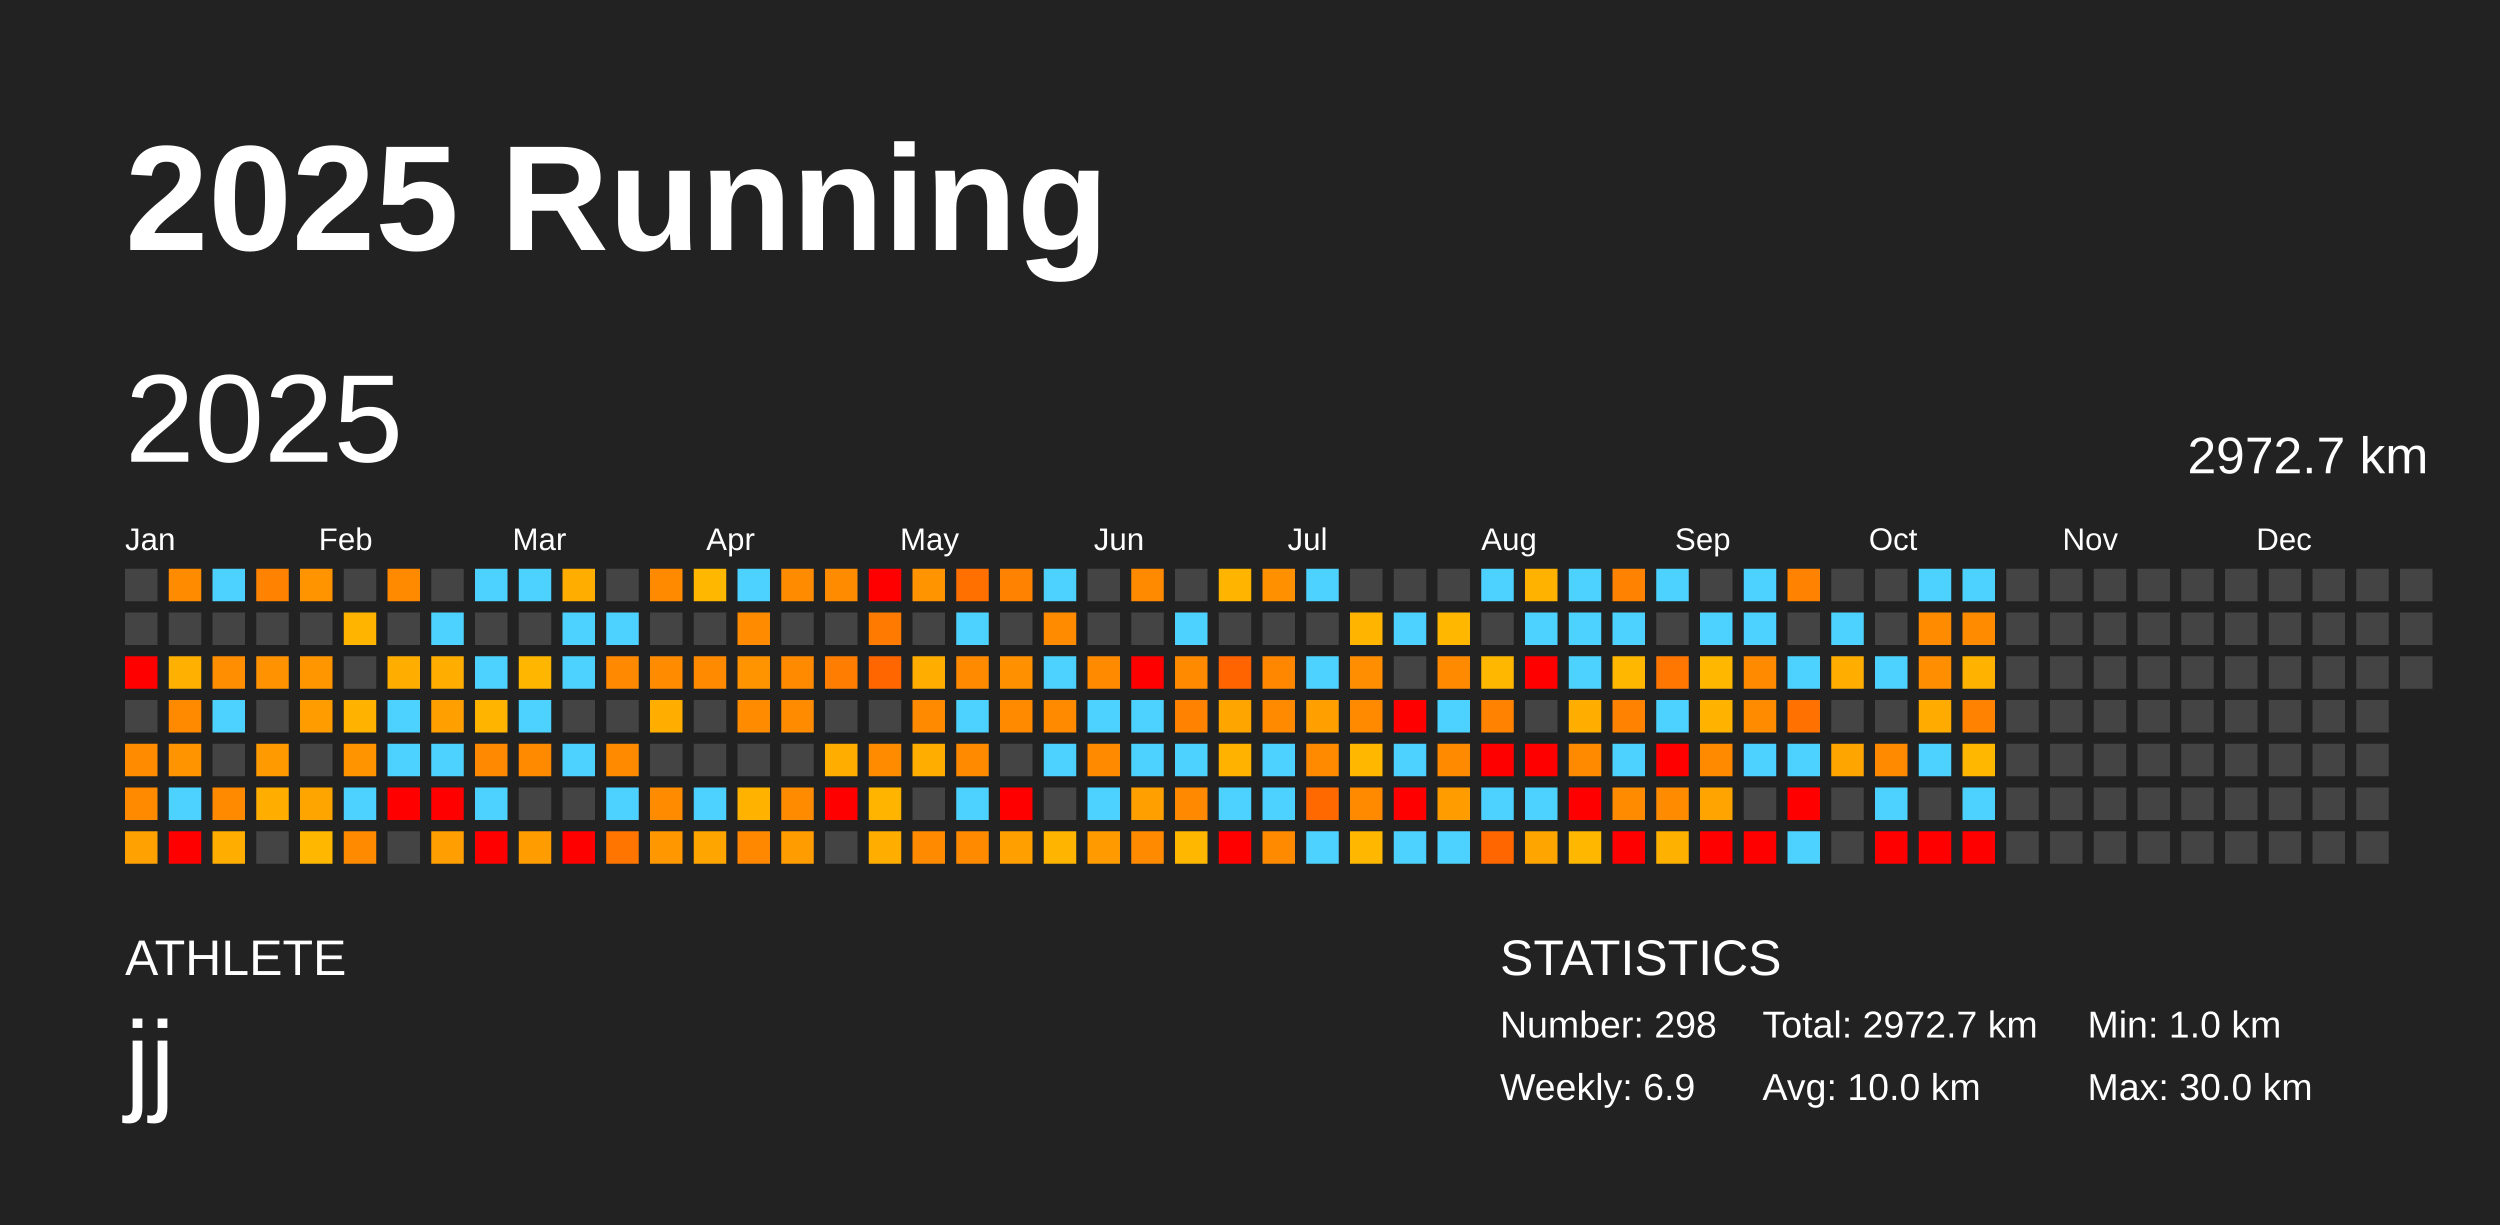
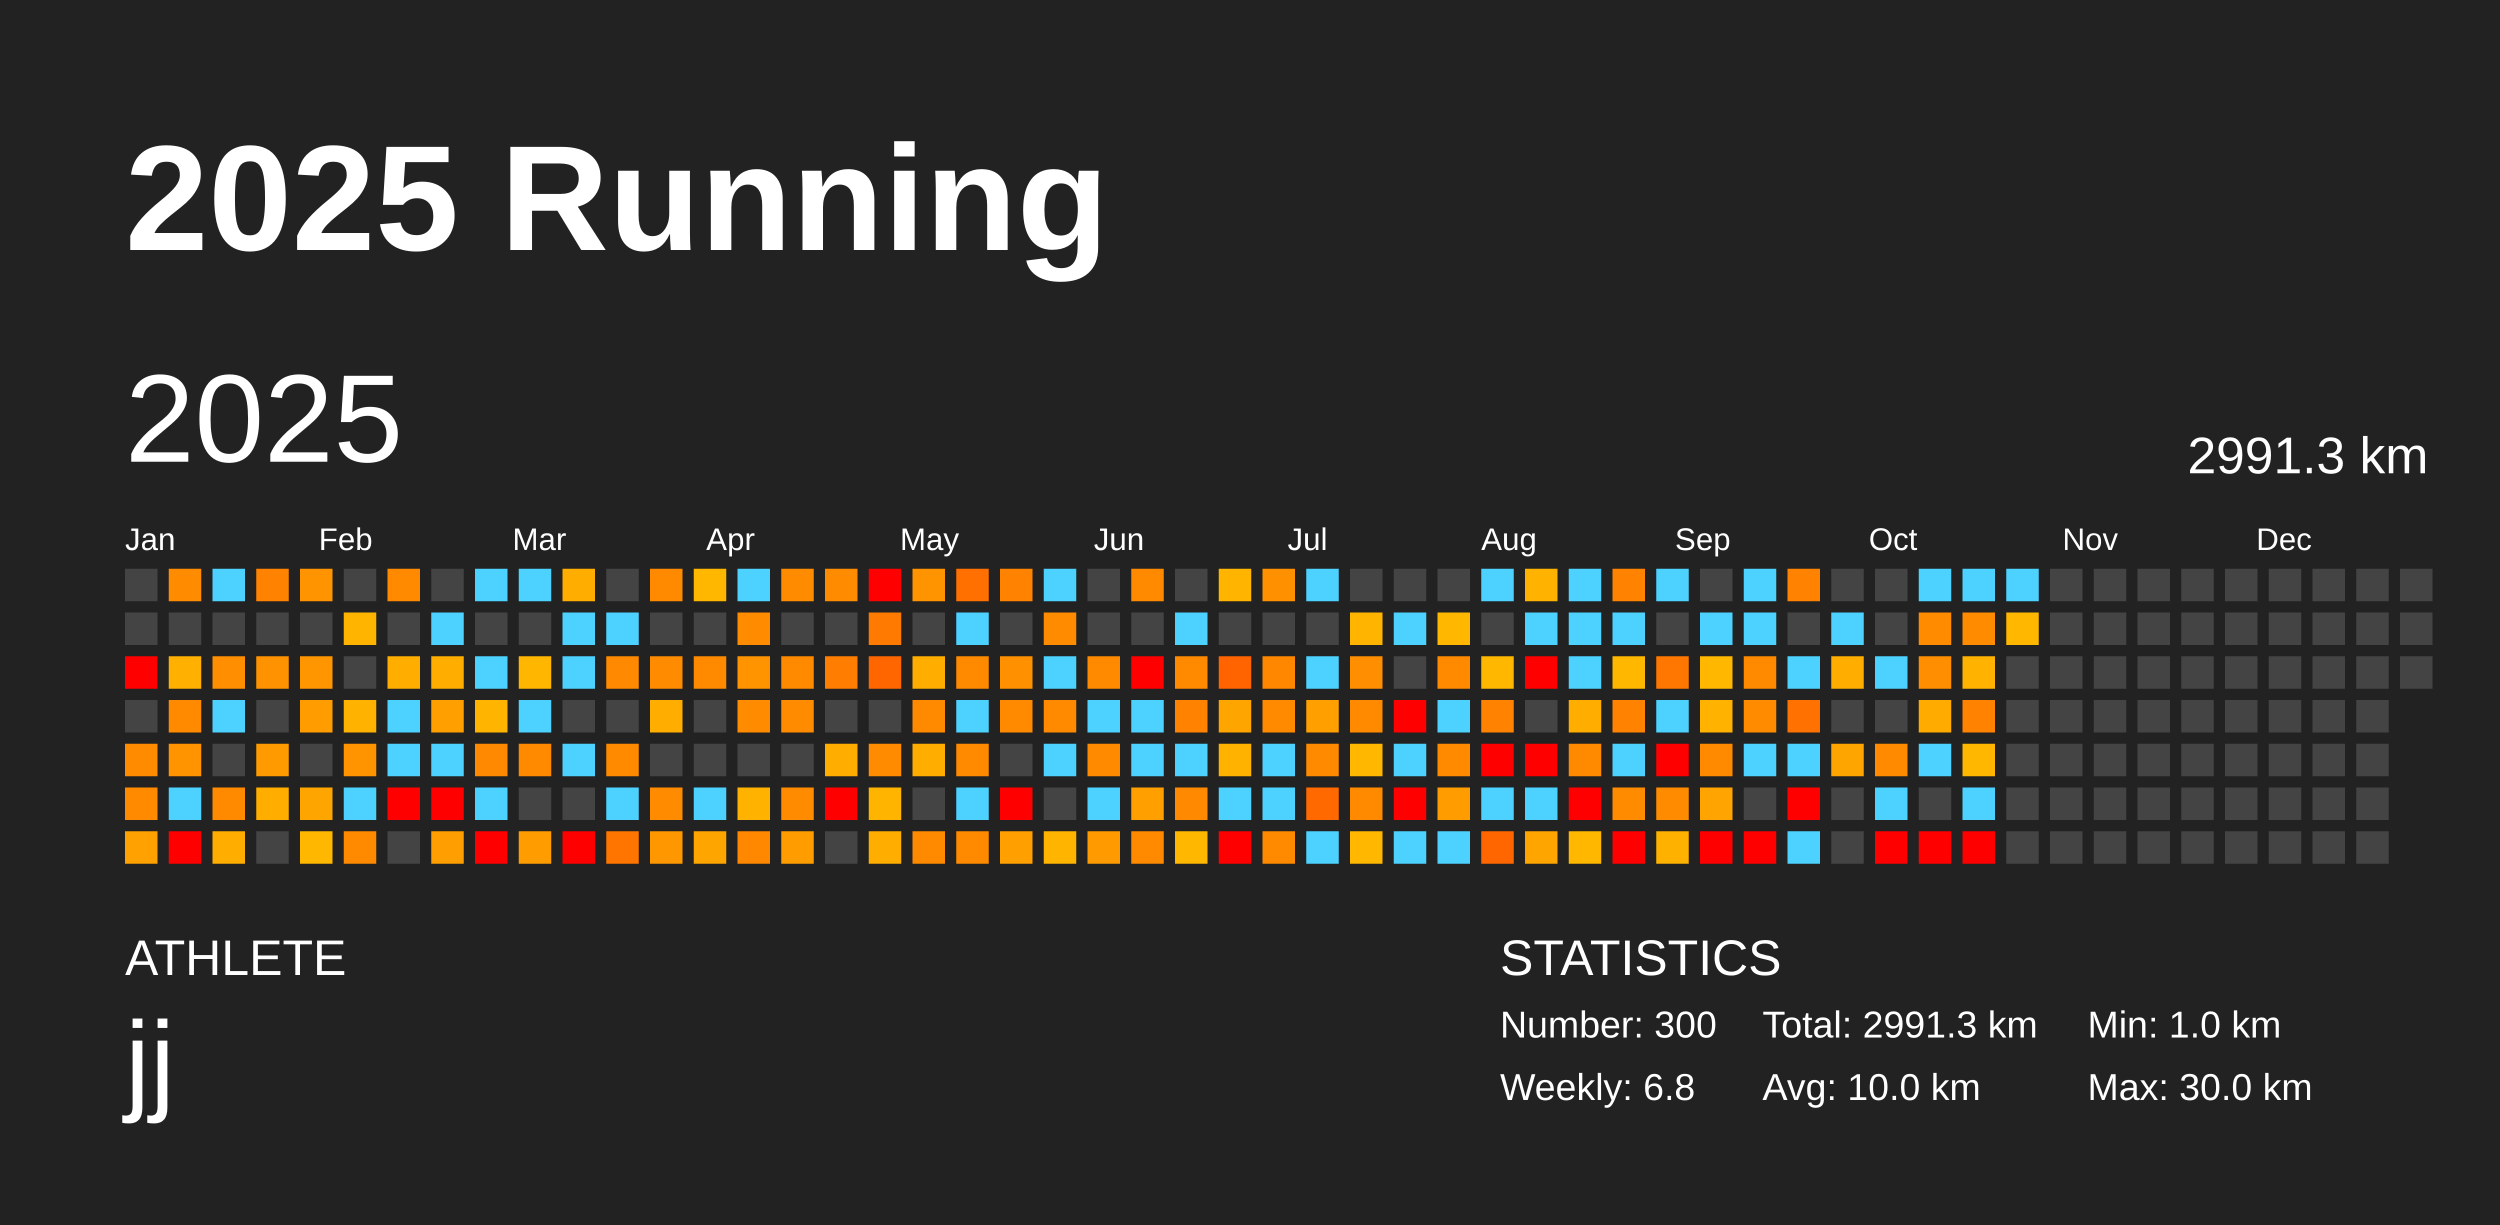
<svg xmlns="http://www.w3.org/2000/svg" baseProfile="full" height="98mm" version="1.1" viewBox="0,0,200,98" width="200mm">
  <defs />
  <rect fill="#222222" height="98" width="200" x="0" y="0" />
  <text fill="#FFFFFF" style="font-size:12px; font-family:Arial; font-weight:bold;" x="10" y="20">2025 Running</text>
  <text fill="#FFFFFF" style="font-size:4px; font-family:Arial" x="10" y="78">ATHLETE</text>
  <text fill="#FFFFFF" style="font-size:9px; font-family:Arial" x="10" y="88">jj</text>
  <text fill="#FFFFFF" style="font-size:4px; font-family:Arial" x="120" y="78">STATISTICS</text>
-   <text fill="#FFFFFF" style="font-size:3px; font-family:Arial" x="120" y="83">Number: 298</text>
-   <text fill="#FFFFFF" style="font-size:3px; font-family:Arial" x="120" y="88">Weekly: 6.9</text>
-   <text fill="#FFFFFF" style="font-size:3px; font-family:Arial" x="141" y="83">Total: 2972.7 km</text>
+   <text fill="#FFFFFF" style="font-size:3px; font-family:Arial" x="120" y="83">Number: 300</text>
+   <text fill="#FFFFFF" style="font-size:3px; font-family:Arial" x="120" y="88">Weekly: 6.8</text>
+   <text fill="#FFFFFF" style="font-size:3px; font-family:Arial" x="141" y="83">Total: 2991.3 km</text>
  <text fill="#FFFFFF" style="font-size:3px; font-family:Arial" x="141" y="88">Avg: 10.0 km</text>
  <text fill="#FFFFFF" style="font-size:3px; font-family:Arial" x="167" y="83">Min: 1.0 km</text>
  <text fill="#FFFFFF" style="font-size:3px; font-family:Arial" x="167" y="88">Max: 30.0 km</text>
  <text dominant-baseline="hanging" fill="#FFFFFF" style="font-size:10.0px; font-family:Arial;" x="10" y="30">2025</text>
-   <text dominant-baseline="hanging" fill="#FFFFFF" style="font-size:4.125px; font-family:Arial;" x="175" y="35">2972.7 km</text>
+   <text dominant-baseline="hanging" fill="#FFFFFF" style="font-size:4.125px; font-family:Arial;" x="175" y="35">2991.3 km</text>
  <text fill="#FFFFFF" style="font-size:2.5px; font-family:Arial" x="10.0" y="44">Jan</text>
  <text fill="#FFFFFF" style="font-size:2.5px; font-family:Arial" x="25.5" y="44">Feb</text>
  <text fill="#FFFFFF" style="font-size:2.5px; font-family:Arial" x="41.0" y="44">Mar</text>
  <text fill="#FFFFFF" style="font-size:2.5px; font-family:Arial" x="56.5" y="44">Apr</text>
  <text fill="#FFFFFF" style="font-size:2.5px; font-family:Arial" x="72.0" y="44">May</text>
  <text fill="#FFFFFF" style="font-size:2.5px; font-family:Arial" x="87.5" y="44">Jun</text>
  <text fill="#FFFFFF" style="font-size:2.5px; font-family:Arial" x="103.0" y="44">Jul</text>
  <text fill="#FFFFFF" style="font-size:2.5px; font-family:Arial" x="118.5" y="44">Aug</text>
  <text fill="#FFFFFF" style="font-size:2.5px; font-family:Arial" x="134.0" y="44">Sep</text>
  <text fill="#FFFFFF" style="font-size:2.5px; font-family:Arial" x="149.5" y="44">Oct</text>
  <text fill="#FFFFFF" style="font-size:2.5px; font-family:Arial" x="165.0" y="44">Nov</text>
  <text fill="#FFFFFF" style="font-size:2.5px; font-family:Arial" x="180.5" y="44">Dec</text>
  <rect fill="#444444" height="2.6" width="2.6" x="10.0" y="45.5" />
  <rect fill="#444444" height="2.6" width="2.6" x="10.0" y="49.0" />
  <rect fill="red" height="2.6" width="2.6" x="10.0" y="52.5" />
  <rect fill="#444444" height="2.6" width="2.6" x="10.0" y="56.0" />
  <rect fill="#ff8b00" height="2.6" width="2.6" x="10.0" y="59.5" />
  <rect fill="#ff8a00" height="2.6" width="2.6" x="10.0" y="63.0" />
  <rect fill="#ffa100" height="2.6" width="2.6" x="10.0" y="66.5" />
  <rect fill="#ff8b00" height="2.6" width="2.6" x="13.5" y="45.5" />
  <rect fill="#444444" height="2.6" width="2.6" x="13.5" y="49.0" />
  <rect fill="#ffb000" height="2.6" width="2.6" x="13.5" y="52.5" />
  <rect fill="#ff8a00" height="2.6" width="2.6" x="13.5" y="56.0" />
  <rect fill="#ff9300" height="2.6" width="2.6" x="13.5" y="59.5" />
  <rect fill="#4dd2ff" height="2.6" width="2.6" x="13.5" y="63.0" />
  <rect fill="red" height="2.6" width="2.6" x="13.5" y="66.5" />
  <rect fill="#4dd2ff" height="2.6" width="2.6" x="17.0" y="45.5" />
  <rect fill="#444444" height="2.6" width="2.6" x="17.0" y="49.0" />
  <rect fill="#ff8e00" height="2.6" width="2.6" x="17.0" y="52.5" />
  <rect fill="#4dd2ff" height="2.6" width="2.6" x="17.0" y="56.0" />
  <rect fill="#444444" height="2.6" width="2.6" x="17.0" y="59.5" />
  <rect fill="#ff8a00" height="2.6" width="2.6" x="17.0" y="63.0" />
  <rect fill="#ffae00" height="2.6" width="2.6" x="17.0" y="66.5" />
  <rect fill="#ff8300" height="2.6" width="2.6" x="20.5" y="45.5" />
  <rect fill="#444444" height="2.6" width="2.6" x="20.5" y="49.0" />
  <rect fill="#ff9200" height="2.6" width="2.6" x="20.5" y="52.5" />
  <rect fill="#444444" height="2.6" width="2.6" x="20.5" y="56.0" />
  <rect fill="#ff9a00" height="2.6" width="2.6" x="20.5" y="59.5" />
  <rect fill="#ffae00" height="2.6" width="2.6" x="20.5" y="63.0" />
  <rect fill="#444444" height="2.6" width="2.6" x="20.5" y="66.5" />
  <rect fill="#ff9300" height="2.6" width="2.6" x="24.0" y="45.5" />
  <rect fill="#444444" height="2.6" width="2.6" x="24.0" y="49.0" />
  <rect fill="#ff9600" height="2.6" width="2.6" x="24.0" y="52.5" />
  <rect fill="#ff9d00" height="2.6" width="2.6" x="24.0" y="56.0" />
  <rect fill="#444444" height="2.6" width="2.6" x="24.0" y="59.5" />
  <rect fill="#ffa500" height="2.6" width="2.6" x="24.0" y="63.0" />
  <rect fill="#ffb700" height="2.6" width="2.6" x="24.0" y="66.5" />
  <rect fill="#444444" height="2.6" width="2.6" x="27.5" y="45.5" />
  <rect fill="#ffb500" height="2.6" width="2.6" x="27.5" y="49.0" />
  <rect fill="#444444" height="2.6" width="2.6" x="27.5" y="52.5" />
  <rect fill="#ffb300" height="2.6" width="2.6" x="27.5" y="56.0" />
  <rect fill="#ff9400" height="2.6" width="2.6" x="27.5" y="59.5" />
  <rect fill="#4dd2ff" height="2.6" width="2.6" x="27.5" y="63.0" />
  <rect fill="#ff8a00" height="2.6" width="2.6" x="27.5" y="66.5" />
  <rect fill="#ff8a00" height="2.6" width="2.6" x="31.0" y="45.5" />
  <rect fill="#444444" height="2.6" width="2.6" x="31.0" y="49.0" />
  <rect fill="#ffae00" height="2.6" width="2.6" x="31.0" y="52.5" />
  <rect fill="#4dd2ff" height="2.6" width="2.6" x="31.0" y="56.0" />
  <rect fill="#4dd2ff" height="2.6" width="2.6" x="31.0" y="59.5" />
  <rect fill="red" height="2.6" width="2.6" x="31.0" y="63.0" />
  <rect fill="#444444" height="2.6" width="2.6" x="31.0" y="66.5" />
  <rect fill="#444444" height="2.6" width="2.6" x="34.5" y="45.5" />
  <rect fill="#4dd2ff" height="2.6" width="2.6" x="34.5" y="49.0" />
  <rect fill="#ffae00" height="2.6" width="2.6" x="34.5" y="52.5" />
  <rect fill="#ff9f00" height="2.6" width="2.6" x="34.5" y="56.0" />
  <rect fill="#4dd2ff" height="2.6" width="2.6" x="34.5" y="59.5" />
  <rect fill="red" height="2.6" width="2.6" x="34.5" y="63.0" />
  <rect fill="#ff9e00" height="2.6" width="2.6" x="34.5" y="66.5" />
  <rect fill="#4dd2ff" height="2.6" width="2.6" x="38.0" y="45.5" />
  <rect fill="#444444" height="2.6" width="2.6" x="38.0" y="49.0" />
  <rect fill="#4dd2ff" height="2.6" width="2.6" x="38.0" y="52.5" />
  <rect fill="#ffb500" height="2.6" width="2.6" x="38.0" y="56.0" />
  <rect fill="#ff8900" height="2.6" width="2.6" x="38.0" y="59.5" />
  <rect fill="#4dd2ff" height="2.6" width="2.6" x="38.0" y="63.0" />
  <rect fill="red" height="2.6" width="2.6" x="38.0" y="66.5" />
  <rect fill="#4dd2ff" height="2.6" width="2.6" x="41.5" y="45.5" />
  <rect fill="#444444" height="2.6" width="2.6" x="41.5" y="49.0" />
  <rect fill="#ffb600" height="2.6" width="2.6" x="41.5" y="52.5" />
  <rect fill="#4dd2ff" height="2.6" width="2.6" x="41.5" y="56.0" />
  <rect fill="#ff8a00" height="2.6" width="2.6" x="41.5" y="59.5" />
  <rect fill="#444444" height="2.6" width="2.6" x="41.5" y="63.0" />
  <rect fill="#ff9d00" height="2.6" width="2.6" x="41.5" y="66.5" />
  <rect fill="#ffae00" height="2.6" width="2.6" x="45.0" y="45.5" />
  <rect fill="#4dd2ff" height="2.6" width="2.6" x="45.0" y="49.0" />
  <rect fill="#4dd2ff" height="2.6" width="2.6" x="45.0" y="52.5" />
  <rect fill="#444444" height="2.6" width="2.6" x="45.0" y="56.0" />
  <rect fill="#4dd2ff" height="2.6" width="2.6" x="45.0" y="59.5" />
  <rect fill="#444444" height="2.6" width="2.6" x="45.0" y="63.0" />
  <rect fill="red" height="2.6" width="2.6" x="45.0" y="66.5" />
  <rect fill="#444444" height="2.6" width="2.6" x="48.5" y="45.5" />
  <rect fill="#4dd2ff" height="2.6" width="2.6" x="48.5" y="49.0" />
  <rect fill="#ff8900" height="2.6" width="2.6" x="48.5" y="52.5" />
  <rect fill="#444444" height="2.6" width="2.6" x="48.5" y="56.0" />
  <rect fill="#ff8a00" height="2.6" width="2.6" x="48.5" y="59.5" />
  <rect fill="#4dd2ff" height="2.6" width="2.6" x="48.5" y="63.0" />
  <rect fill="#ff7500" height="2.6" width="2.6" x="48.5" y="66.5" />
  <rect fill="#ff8a00" height="2.6" width="2.6" x="52.0" y="45.5" />
  <rect fill="#444444" height="2.6" width="2.6" x="52.0" y="49.0" />
  <rect fill="#ff8b00" height="2.6" width="2.6" x="52.0" y="52.5" />
  <rect fill="#ffae00" height="2.6" width="2.6" x="52.0" y="56.0" />
  <rect fill="#444444" height="2.6" width="2.6" x="52.0" y="59.5" />
  <rect fill="#ff8b00" height="2.6" width="2.6" x="52.0" y="63.0" />
  <rect fill="#ff9800" height="2.6" width="2.6" x="52.0" y="66.5" />
  <rect fill="#ffb700" height="2.6" width="2.6" x="55.5" y="45.5" />
  <rect fill="#444444" height="2.6" width="2.6" x="55.5" y="49.0" />
  <rect fill="#ff8a00" height="2.6" width="2.6" x="55.5" y="52.5" />
  <rect fill="#444444" height="2.6" width="2.6" x="55.5" y="56.0" />
  <rect fill="#444444" height="2.6" width="2.6" x="55.5" y="59.5" />
  <rect fill="#4dd2ff" height="2.6" width="2.6" x="55.5" y="63.0" />
  <rect fill="#ffa500" height="2.6" width="2.6" x="55.5" y="66.5" />
  <rect fill="#4dd2ff" height="2.6" width="2.6" x="59.0" y="45.5" />
  <rect fill="#ff8b00" height="2.6" width="2.6" x="59.0" y="49.0" />
  <rect fill="#ff9400" height="2.6" width="2.6" x="59.0" y="52.5" />
  <rect fill="#ff8b00" height="2.6" width="2.6" x="59.0" y="56.0" />
  <rect fill="#444444" height="2.6" width="2.6" x="59.0" y="59.5" />
  <rect fill="#ffb300" height="2.6" width="2.6" x="59.0" y="63.0" />
  <rect fill="#ff8800" height="2.6" width="2.6" x="59.0" y="66.5" />
  <rect fill="#ff8b00" height="2.6" width="2.6" x="62.5" y="45.5" />
  <rect fill="#444444" height="2.6" width="2.6" x="62.5" y="49.0" />
  <rect fill="#ff8a00" height="2.6" width="2.6" x="62.5" y="52.5" />
  <rect fill="#ff8b00" height="2.6" width="2.6" x="62.5" y="56.0" />
  <rect fill="#444444" height="2.6" width="2.6" x="62.5" y="59.5" />
  <rect fill="#ff8b00" height="2.6" width="2.6" x="62.5" y="63.0" />
  <rect fill="#ff9d00" height="2.6" width="2.6" x="62.5" y="66.5" />
  <rect fill="#ff8b00" height="2.6" width="2.6" x="66.0" y="45.5" />
  <rect fill="#444444" height="2.6" width="2.6" x="66.0" y="49.0" />
  <rect fill="#ff7d00" height="2.6" width="2.6" x="66.0" y="52.5" />
  <rect fill="#444444" height="2.6" width="2.6" x="66.0" y="56.0" />
  <rect fill="#ffae00" height="2.6" width="2.6" x="66.0" y="59.5" />
  <rect fill="red" height="2.6" width="2.6" x="66.0" y="63.0" />
  <rect fill="#444444" height="2.6" width="2.6" x="66.0" y="66.5" />
  <rect fill="red" height="2.6" width="2.6" x="69.5" y="45.5" />
  <rect fill="#ff7a00" height="2.6" width="2.6" x="69.5" y="49.0" />
  <rect fill="#ff6600" height="2.6" width="2.6" x="69.5" y="52.5" />
  <rect fill="#444444" height="2.6" width="2.6" x="69.5" y="56.0" />
  <rect fill="#ff8b00" height="2.6" width="2.6" x="69.5" y="59.5" />
  <rect fill="#ffb500" height="2.6" width="2.6" x="69.5" y="63.0" />
  <rect fill="#ffae00" height="2.6" width="2.6" x="69.5" y="66.5" />
  <rect fill="#ff9300" height="2.6" width="2.6" x="73.0" y="45.5" />
  <rect fill="#444444" height="2.6" width="2.6" x="73.0" y="49.0" />
  <rect fill="#ffae00" height="2.6" width="2.6" x="73.0" y="52.5" />
  <rect fill="#ff8a00" height="2.6" width="2.6" x="73.0" y="56.0" />
  <rect fill="#ffae00" height="2.6" width="2.6" x="73.0" y="59.5" />
  <rect fill="#444444" height="2.6" width="2.6" x="73.0" y="63.0" />
  <rect fill="#ff8a00" height="2.6" width="2.6" x="73.0" y="66.5" />
  <rect fill="#ff7000" height="2.6" width="2.6" x="76.5" y="45.5" />
  <rect fill="#4dd2ff" height="2.6" width="2.6" x="76.5" y="49.0" />
  <rect fill="#ff8a00" height="2.6" width="2.6" x="76.5" y="52.5" />
  <rect fill="#4dd2ff" height="2.6" width="2.6" x="76.5" y="56.0" />
  <rect fill="#ff8a00" height="2.6" width="2.6" x="76.5" y="59.5" />
  <rect fill="#4dd2ff" height="2.6" width="2.6" x="76.5" y="63.0" />
  <rect fill="#ff8a00" height="2.6" width="2.6" x="76.5" y="66.5" />
  <rect fill="#ff8300" height="2.6" width="2.6" x="80.0" y="45.5" />
  <rect fill="#444444" height="2.6" width="2.6" x="80.0" y="49.0" />
  <rect fill="#ff9100" height="2.6" width="2.6" x="80.0" y="52.5" />
  <rect fill="#ff8a00" height="2.6" width="2.6" x="80.0" y="56.0" />
  <rect fill="#444444" height="2.6" width="2.6" x="80.0" y="59.5" />
  <rect fill="red" height="2.6" width="2.6" x="80.0" y="63.0" />
  <rect fill="#ffa000" height="2.6" width="2.6" x="80.0" y="66.5" />
  <rect fill="#4dd2ff" height="2.6" width="2.6" x="83.5" y="45.5" />
  <rect fill="#ff8b00" height="2.6" width="2.6" x="83.5" y="49.0" />
  <rect fill="#4dd2ff" height="2.6" width="2.6" x="83.5" y="52.5" />
  <rect fill="#ff8a00" height="2.6" width="2.6" x="83.5" y="56.0" />
  <rect fill="#4dd2ff" height="2.6" width="2.6" x="83.5" y="59.5" />
  <rect fill="#444444" height="2.6" width="2.6" x="83.5" y="63.0" />
  <rect fill="#ffb400" height="2.6" width="2.6" x="83.5" y="66.5" />
  <rect fill="#444444" height="2.6" width="2.6" x="87.0" y="45.5" />
  <rect fill="#444444" height="2.6" width="2.6" x="87.0" y="49.0" />
  <rect fill="#ff8a00" height="2.6" width="2.6" x="87.0" y="52.5" />
  <rect fill="#4dd2ff" height="2.6" width="2.6" x="87.0" y="56.0" />
  <rect fill="#ff8a00" height="2.6" width="2.6" x="87.0" y="59.5" />
  <rect fill="#4dd2ff" height="2.6" width="2.6" x="87.0" y="63.0" />
  <rect fill="#ff9b00" height="2.6" width="2.6" x="87.0" y="66.5" />
  <rect fill="#ff8a00" height="2.6" width="2.6" x="90.5" y="45.5" />
  <rect fill="#444444" height="2.6" width="2.6" x="90.5" y="49.0" />
  <rect fill="red" height="2.6" width="2.6" x="90.5" y="52.5" />
  <rect fill="#4dd2ff" height="2.6" width="2.6" x="90.5" y="56.0" />
  <rect fill="#4dd2ff" height="2.6" width="2.6" x="90.5" y="59.5" />
  <rect fill="#ffa000" height="2.6" width="2.6" x="90.5" y="63.0" />
  <rect fill="#ff8a00" height="2.6" width="2.6" x="90.5" y="66.5" />
  <rect fill="#444444" height="2.6" width="2.6" x="94.0" y="45.5" />
  <rect fill="#4dd2ff" height="2.6" width="2.6" x="94.0" y="49.0" />
  <rect fill="#ff8a00" height="2.6" width="2.6" x="94.0" y="52.5" />
  <rect fill="#ff8300" height="2.6" width="2.6" x="94.0" y="56.0" />
  <rect fill="#4dd2ff" height="2.6" width="2.6" x="94.0" y="59.5" />
  <rect fill="#ff8900" height="2.6" width="2.6" x="94.0" y="63.0" />
  <rect fill="#ffb700" height="2.6" width="2.6" x="94.0" y="66.5" />
  <rect fill="#ffb500" height="2.6" width="2.6" x="97.5" y="45.5" />
  <rect fill="#444444" height="2.6" width="2.6" x="97.5" y="49.0" />
  <rect fill="#ff6400" height="2.6" width="2.6" x="97.5" y="52.5" />
  <rect fill="#ffa500" height="2.6" width="2.6" x="97.5" y="56.0" />
  <rect fill="#ffb300" height="2.6" width="2.6" x="97.5" y="59.5" />
  <rect fill="#4dd2ff" height="2.6" width="2.6" x="97.5" y="63.0" />
  <rect fill="red" height="2.6" width="2.6" x="97.5" y="66.5" />
  <rect fill="#ff9100" height="2.6" width="2.6" x="101.0" y="45.5" />
  <rect fill="#444444" height="2.6" width="2.6" x="101.0" y="49.0" />
  <rect fill="#ff8700" height="2.6" width="2.6" x="101.0" y="52.5" />
  <rect fill="#ff8a00" height="2.6" width="2.6" x="101.0" y="56.0" />
  <rect fill="#4dd2ff" height="2.6" width="2.6" x="101.0" y="59.5" />
  <rect fill="#4dd2ff" height="2.6" width="2.6" x="101.0" y="63.0" />
  <rect fill="#ff8a00" height="2.6" width="2.6" x="101.0" y="66.5" />
  <rect fill="#4dd2ff" height="2.6" width="2.6" x="104.5" y="45.5" />
  <rect fill="#444444" height="2.6" width="2.6" x="104.5" y="49.0" />
  <rect fill="#4dd2ff" height="2.6" width="2.6" x="104.5" y="52.5" />
  <rect fill="#ffa000" height="2.6" width="2.6" x="104.5" y="56.0" />
  <rect fill="#ff8a00" height="2.6" width="2.6" x="104.5" y="59.5" />
  <rect fill="#ff6900" height="2.6" width="2.6" x="104.5" y="63.0" />
  <rect fill="#4dd2ff" height="2.6" width="2.6" x="104.5" y="66.5" />
  <rect fill="#444444" height="2.6" width="2.6" x="108.0" y="45.5" />
  <rect fill="#ffb500" height="2.6" width="2.6" x="108.0" y="49.0" />
  <rect fill="#ff8e00" height="2.6" width="2.6" x="108.0" y="52.5" />
  <rect fill="#ff8a00" height="2.6" width="2.6" x="108.0" y="56.0" />
  <rect fill="#ffb700" height="2.6" width="2.6" x="108.0" y="59.5" />
  <rect fill="#ff8a00" height="2.6" width="2.6" x="108.0" y="63.0" />
  <rect fill="#ffb700" height="2.6" width="2.6" x="108.0" y="66.5" />
  <rect fill="#444444" height="2.6" width="2.6" x="111.5" y="45.5" />
  <rect fill="#4dd2ff" height="2.6" width="2.6" x="111.5" y="49.0" />
  <rect fill="#444444" height="2.6" width="2.6" x="111.5" y="52.5" />
  <rect fill="red" height="2.6" width="2.6" x="111.5" y="56.0" />
  <rect fill="#4dd2ff" height="2.6" width="2.6" x="111.5" y="59.5" />
  <rect fill="red" height="2.6" width="2.6" x="111.5" y="63.0" />
  <rect fill="#4dd2ff" height="2.6" width="2.6" x="111.5" y="66.5" />
  <rect fill="#444444" height="2.6" width="2.6" x="115.0" y="45.5" />
  <rect fill="#ffb700" height="2.6" width="2.6" x="115.0" y="49.0" />
  <rect fill="#ff8a00" height="2.6" width="2.6" x="115.0" y="52.5" />
  <rect fill="#4dd2ff" height="2.6" width="2.6" x="115.0" y="56.0" />
  <rect fill="#ff8a00" height="2.6" width="2.6" x="115.0" y="59.5" />
  <rect fill="#ff9d00" height="2.6" width="2.6" x="115.0" y="63.0" />
  <rect fill="#4dd2ff" height="2.6" width="2.6" x="115.0" y="66.5" />
  <rect fill="#4dd2ff" height="2.6" width="2.6" x="118.5" y="45.5" />
  <rect fill="#444444" height="2.6" width="2.6" x="118.5" y="49.0" />
  <rect fill="#ffb700" height="2.6" width="2.6" x="118.5" y="52.5" />
  <rect fill="#ff8300" height="2.6" width="2.6" x="118.5" y="56.0" />
  <rect fill="red" height="2.6" width="2.6" x="118.5" y="59.5" />
  <rect fill="#4dd2ff" height="2.6" width="2.6" x="118.5" y="63.0" />
  <rect fill="#ff6600" height="2.6" width="2.6" x="118.5" y="66.5" />
  <rect fill="#ffb200" height="2.6" width="2.6" x="122.0" y="45.5" />
  <rect fill="#4dd2ff" height="2.6" width="2.6" x="122.0" y="49.0" />
  <rect fill="red" height="2.6" width="2.6" x="122.0" y="52.5" />
  <rect fill="#444444" height="2.6" width="2.6" x="122.0" y="56.0" />
  <rect fill="red" height="2.6" width="2.6" x="122.0" y="59.5" />
  <rect fill="#4dd2ff" height="2.6" width="2.6" x="122.0" y="63.0" />
  <rect fill="#ffa500" height="2.6" width="2.6" x="122.0" y="66.5" />
  <rect fill="#4dd2ff" height="2.6" width="2.6" x="125.5" y="45.5" />
  <rect fill="#4dd2ff" height="2.6" width="2.6" x="125.5" y="49.0" />
  <rect fill="#4dd2ff" height="2.6" width="2.6" x="125.5" y="52.5" />
  <rect fill="#ffae00" height="2.6" width="2.6" x="125.5" y="56.0" />
  <rect fill="#ff8a00" height="2.6" width="2.6" x="125.5" y="59.5" />
  <rect fill="red" height="2.6" width="2.6" x="125.5" y="63.0" />
  <rect fill="#ffb700" height="2.6" width="2.6" x="125.5" y="66.5" />
  <rect fill="#ff8300" height="2.6" width="2.6" x="129.0" y="45.5" />
  <rect fill="#4dd2ff" height="2.6" width="2.6" x="129.0" y="49.0" />
  <rect fill="#ffb700" height="2.6" width="2.6" x="129.0" y="52.5" />
  <rect fill="#ff8300" height="2.6" width="2.6" x="129.0" y="56.0" />
  <rect fill="#4dd2ff" height="2.6" width="2.6" x="129.0" y="59.5" />
  <rect fill="#ff8b00" height="2.6" width="2.6" x="129.0" y="63.0" />
  <rect fill="red" height="2.6" width="2.6" x="129.0" y="66.5" />
  <rect fill="#4dd2ff" height="2.6" width="2.6" x="132.5" y="45.5" />
  <rect fill="#444444" height="2.6" width="2.6" x="132.5" y="49.0" />
  <rect fill="#ff7600" height="2.6" width="2.6" x="132.5" y="52.5" />
  <rect fill="#4dd2ff" height="2.6" width="2.6" x="132.5" y="56.0" />
  <rect fill="red" height="2.6" width="2.6" x="132.5" y="59.5" />
  <rect fill="#ff8b00" height="2.6" width="2.6" x="132.5" y="63.0" />
  <rect fill="#ffb100" height="2.6" width="2.6" x="132.5" y="66.5" />
  <rect fill="#444444" height="2.6" width="2.6" x="136.0" y="45.5" />
  <rect fill="#4dd2ff" height="2.6" width="2.6" x="136.0" y="49.0" />
  <rect fill="#ffb700" height="2.6" width="2.6" x="136.0" y="52.5" />
  <rect fill="#ffb300" height="2.6" width="2.6" x="136.0" y="56.0" />
  <rect fill="#ff8a00" height="2.6" width="2.6" x="136.0" y="59.5" />
  <rect fill="#ffa400" height="2.6" width="2.6" x="136.0" y="63.0" />
  <rect fill="red" height="2.6" width="2.6" x="136.0" y="66.5" />
  <rect fill="#4dd2ff" height="2.6" width="2.6" x="139.5" y="45.5" />
  <rect fill="#4dd2ff" height="2.6" width="2.6" x="139.5" y="49.0" />
  <rect fill="#ff8a00" height="2.6" width="2.6" x="139.5" y="52.5" />
  <rect fill="#ff8b00" height="2.6" width="2.6" x="139.5" y="56.0" />
  <rect fill="#4dd2ff" height="2.6" width="2.6" x="139.5" y="59.5" />
  <rect fill="#444444" height="2.6" width="2.6" x="139.5" y="63.0" />
  <rect fill="red" height="2.6" width="2.6" x="139.5" y="66.5" />
  <rect fill="#ff8200" height="2.6" width="2.6" x="143.0" y="45.5" />
  <rect fill="#444444" height="2.6" width="2.6" x="143.0" y="49.0" />
  <rect fill="#4dd2ff" height="2.6" width="2.6" x="143.0" y="52.5" />
  <rect fill="#ff7100" height="2.6" width="2.6" x="143.0" y="56.0" />
  <rect fill="#4dd2ff" height="2.6" width="2.6" x="143.0" y="59.5" />
  <rect fill="red" height="2.6" width="2.6" x="143.0" y="63.0" />
  <rect fill="#4dd2ff" height="2.6" width="2.6" x="143.0" y="66.5" />
  <rect fill="#444444" height="2.6" width="2.6" x="146.5" y="45.5" />
  <rect fill="#4dd2ff" height="2.6" width="2.6" x="146.5" y="49.0" />
  <rect fill="#ffae00" height="2.6" width="2.6" x="146.5" y="52.5" />
  <rect fill="#444444" height="2.6" width="2.6" x="146.5" y="56.0" />
  <rect fill="#ffa500" height="2.6" width="2.6" x="146.5" y="59.5" />
  <rect fill="#444444" height="2.6" width="2.6" x="146.5" y="63.0" />
  <rect fill="#444444" height="2.6" width="2.6" x="146.5" y="66.5" />
  <rect fill="#444444" height="2.6" width="2.6" x="150.0" y="45.5" />
  <rect fill="#444444" height="2.6" width="2.6" x="150.0" y="49.0" />
  <rect fill="#4dd2ff" height="2.6" width="2.6" x="150.0" y="52.5" />
  <rect fill="#444444" height="2.6" width="2.6" x="150.0" y="56.0" />
  <rect fill="#ff8a00" height="2.6" width="2.6" x="150.0" y="59.5" />
  <rect fill="#4dd2ff" height="2.6" width="2.6" x="150.0" y="63.0" />
  <rect fill="red" height="2.6" width="2.6" x="150.0" y="66.5" />
  <rect fill="#4dd2ff" height="2.6" width="2.6" x="153.5" y="45.5" />
  <rect fill="#ff8b00" height="2.6" width="2.6" x="153.5" y="49.0" />
  <rect fill="#ff8f00" height="2.6" width="2.6" x="153.5" y="52.5" />
  <rect fill="#ffab00" height="2.6" width="2.6" x="153.5" y="56.0" />
  <rect fill="#4dd2ff" height="2.6" width="2.6" x="153.5" y="59.5" />
  <rect fill="#444444" height="2.6" width="2.6" x="153.5" y="63.0" />
  <rect fill="red" height="2.6" width="2.6" x="153.5" y="66.5" />
  <rect fill="#4dd2ff" height="2.6" width="2.6" x="157.0" y="45.5" />
  <rect fill="#ff8b00" height="2.6" width="2.6" x="157.0" y="49.0" />
  <rect fill="#ffb300" height="2.6" width="2.6" x="157.0" y="52.5" />
  <rect fill="#ff8300" height="2.6" width="2.6" x="157.0" y="56.0" />
  <rect fill="#ffb700" height="2.6" width="2.6" x="157.0" y="59.5" />
  <rect fill="#4dd2ff" height="2.6" width="2.6" x="157.0" y="63.0" />
  <rect fill="red" height="2.6" width="2.6" x="157.0" y="66.5" />
-   <rect fill="#444444" height="2.6" width="2.6" x="160.5" y="45.5" />
-   <rect fill="#444444" height="2.6" width="2.6" x="160.5" y="49.0" />
+   <rect fill="#4dd2ff" height="2.6" width="2.6" x="160.5" y="45.5" />
+   <rect fill="#ffb700" height="2.6" width="2.6" x="160.5" y="49.0" />
  <rect fill="#444444" height="2.6" width="2.6" x="160.5" y="52.5" />
  <rect fill="#444444" height="2.6" width="2.6" x="160.5" y="56.0" />
  <rect fill="#444444" height="2.6" width="2.6" x="160.5" y="59.5" />
  <rect fill="#444444" height="2.6" width="2.6" x="160.5" y="63.0" />
  <rect fill="#444444" height="2.6" width="2.6" x="160.5" y="66.5" />
  <rect fill="#444444" height="2.6" width="2.6" x="164.0" y="45.5" />
  <rect fill="#444444" height="2.6" width="2.6" x="164.0" y="49.0" />
  <rect fill="#444444" height="2.6" width="2.6" x="164.0" y="52.5" />
  <rect fill="#444444" height="2.6" width="2.6" x="164.0" y="56.0" />
  <rect fill="#444444" height="2.6" width="2.6" x="164.0" y="59.5" />
  <rect fill="#444444" height="2.6" width="2.6" x="164.0" y="63.0" />
  <rect fill="#444444" height="2.6" width="2.6" x="164.0" y="66.5" />
  <rect fill="#444444" height="2.6" width="2.6" x="167.5" y="45.5" />
  <rect fill="#444444" height="2.6" width="2.6" x="167.5" y="49.0" />
  <rect fill="#444444" height="2.6" width="2.6" x="167.5" y="52.5" />
  <rect fill="#444444" height="2.6" width="2.6" x="167.5" y="56.0" />
  <rect fill="#444444" height="2.6" width="2.6" x="167.5" y="59.5" />
  <rect fill="#444444" height="2.6" width="2.6" x="167.5" y="63.0" />
  <rect fill="#444444" height="2.6" width="2.6" x="167.5" y="66.5" />
  <rect fill="#444444" height="2.6" width="2.6" x="171.0" y="45.5" />
  <rect fill="#444444" height="2.6" width="2.6" x="171.0" y="49.0" />
  <rect fill="#444444" height="2.6" width="2.6" x="171.0" y="52.5" />
  <rect fill="#444444" height="2.6" width="2.6" x="171.0" y="56.0" />
  <rect fill="#444444" height="2.6" width="2.6" x="171.0" y="59.5" />
  <rect fill="#444444" height="2.6" width="2.6" x="171.0" y="63.0" />
  <rect fill="#444444" height="2.6" width="2.6" x="171.0" y="66.5" />
  <rect fill="#444444" height="2.6" width="2.6" x="174.5" y="45.5" />
  <rect fill="#444444" height="2.6" width="2.6" x="174.5" y="49.0" />
  <rect fill="#444444" height="2.6" width="2.6" x="174.5" y="52.5" />
  <rect fill="#444444" height="2.6" width="2.6" x="174.5" y="56.0" />
  <rect fill="#444444" height="2.6" width="2.6" x="174.5" y="59.5" />
  <rect fill="#444444" height="2.6" width="2.6" x="174.5" y="63.0" />
  <rect fill="#444444" height="2.6" width="2.6" x="174.5" y="66.5" />
  <rect fill="#444444" height="2.6" width="2.6" x="178.0" y="45.5" />
  <rect fill="#444444" height="2.6" width="2.6" x="178.0" y="49.0" />
  <rect fill="#444444" height="2.6" width="2.6" x="178.0" y="52.5" />
  <rect fill="#444444" height="2.6" width="2.6" x="178.0" y="56.0" />
  <rect fill="#444444" height="2.6" width="2.6" x="178.0" y="59.5" />
  <rect fill="#444444" height="2.6" width="2.6" x="178.0" y="63.0" />
  <rect fill="#444444" height="2.6" width="2.6" x="178.0" y="66.5" />
  <rect fill="#444444" height="2.6" width="2.6" x="181.5" y="45.5" />
  <rect fill="#444444" height="2.6" width="2.6" x="181.5" y="49.0" />
  <rect fill="#444444" height="2.6" width="2.6" x="181.5" y="52.5" />
  <rect fill="#444444" height="2.6" width="2.6" x="181.5" y="56.0" />
  <rect fill="#444444" height="2.6" width="2.6" x="181.5" y="59.5" />
  <rect fill="#444444" height="2.6" width="2.6" x="181.5" y="63.0" />
  <rect fill="#444444" height="2.6" width="2.6" x="181.5" y="66.5" />
  <rect fill="#444444" height="2.6" width="2.6" x="185.0" y="45.5" />
  <rect fill="#444444" height="2.6" width="2.6" x="185.0" y="49.0" />
  <rect fill="#444444" height="2.6" width="2.6" x="185.0" y="52.5" />
  <rect fill="#444444" height="2.6" width="2.6" x="185.0" y="56.0" />
  <rect fill="#444444" height="2.6" width="2.6" x="185.0" y="59.5" />
  <rect fill="#444444" height="2.6" width="2.6" x="185.0" y="63.0" />
  <rect fill="#444444" height="2.6" width="2.6" x="185.0" y="66.5" />
  <rect fill="#444444" height="2.6" width="2.6" x="188.5" y="45.5" />
  <rect fill="#444444" height="2.6" width="2.6" x="188.5" y="49.0" />
  <rect fill="#444444" height="2.6" width="2.6" x="188.5" y="52.5" />
  <rect fill="#444444" height="2.6" width="2.6" x="188.5" y="56.0" />
  <rect fill="#444444" height="2.6" width="2.6" x="188.5" y="59.5" />
  <rect fill="#444444" height="2.6" width="2.6" x="188.5" y="63.0" />
  <rect fill="#444444" height="2.6" width="2.6" x="188.5" y="66.5" />
  <rect fill="#444444" height="2.6" width="2.6" x="192.0" y="45.5" />
  <rect fill="#444444" height="2.6" width="2.6" x="192.0" y="49.0" />
  <rect fill="#444444" height="2.6" width="2.6" x="192.0" y="52.5" />
</svg>
